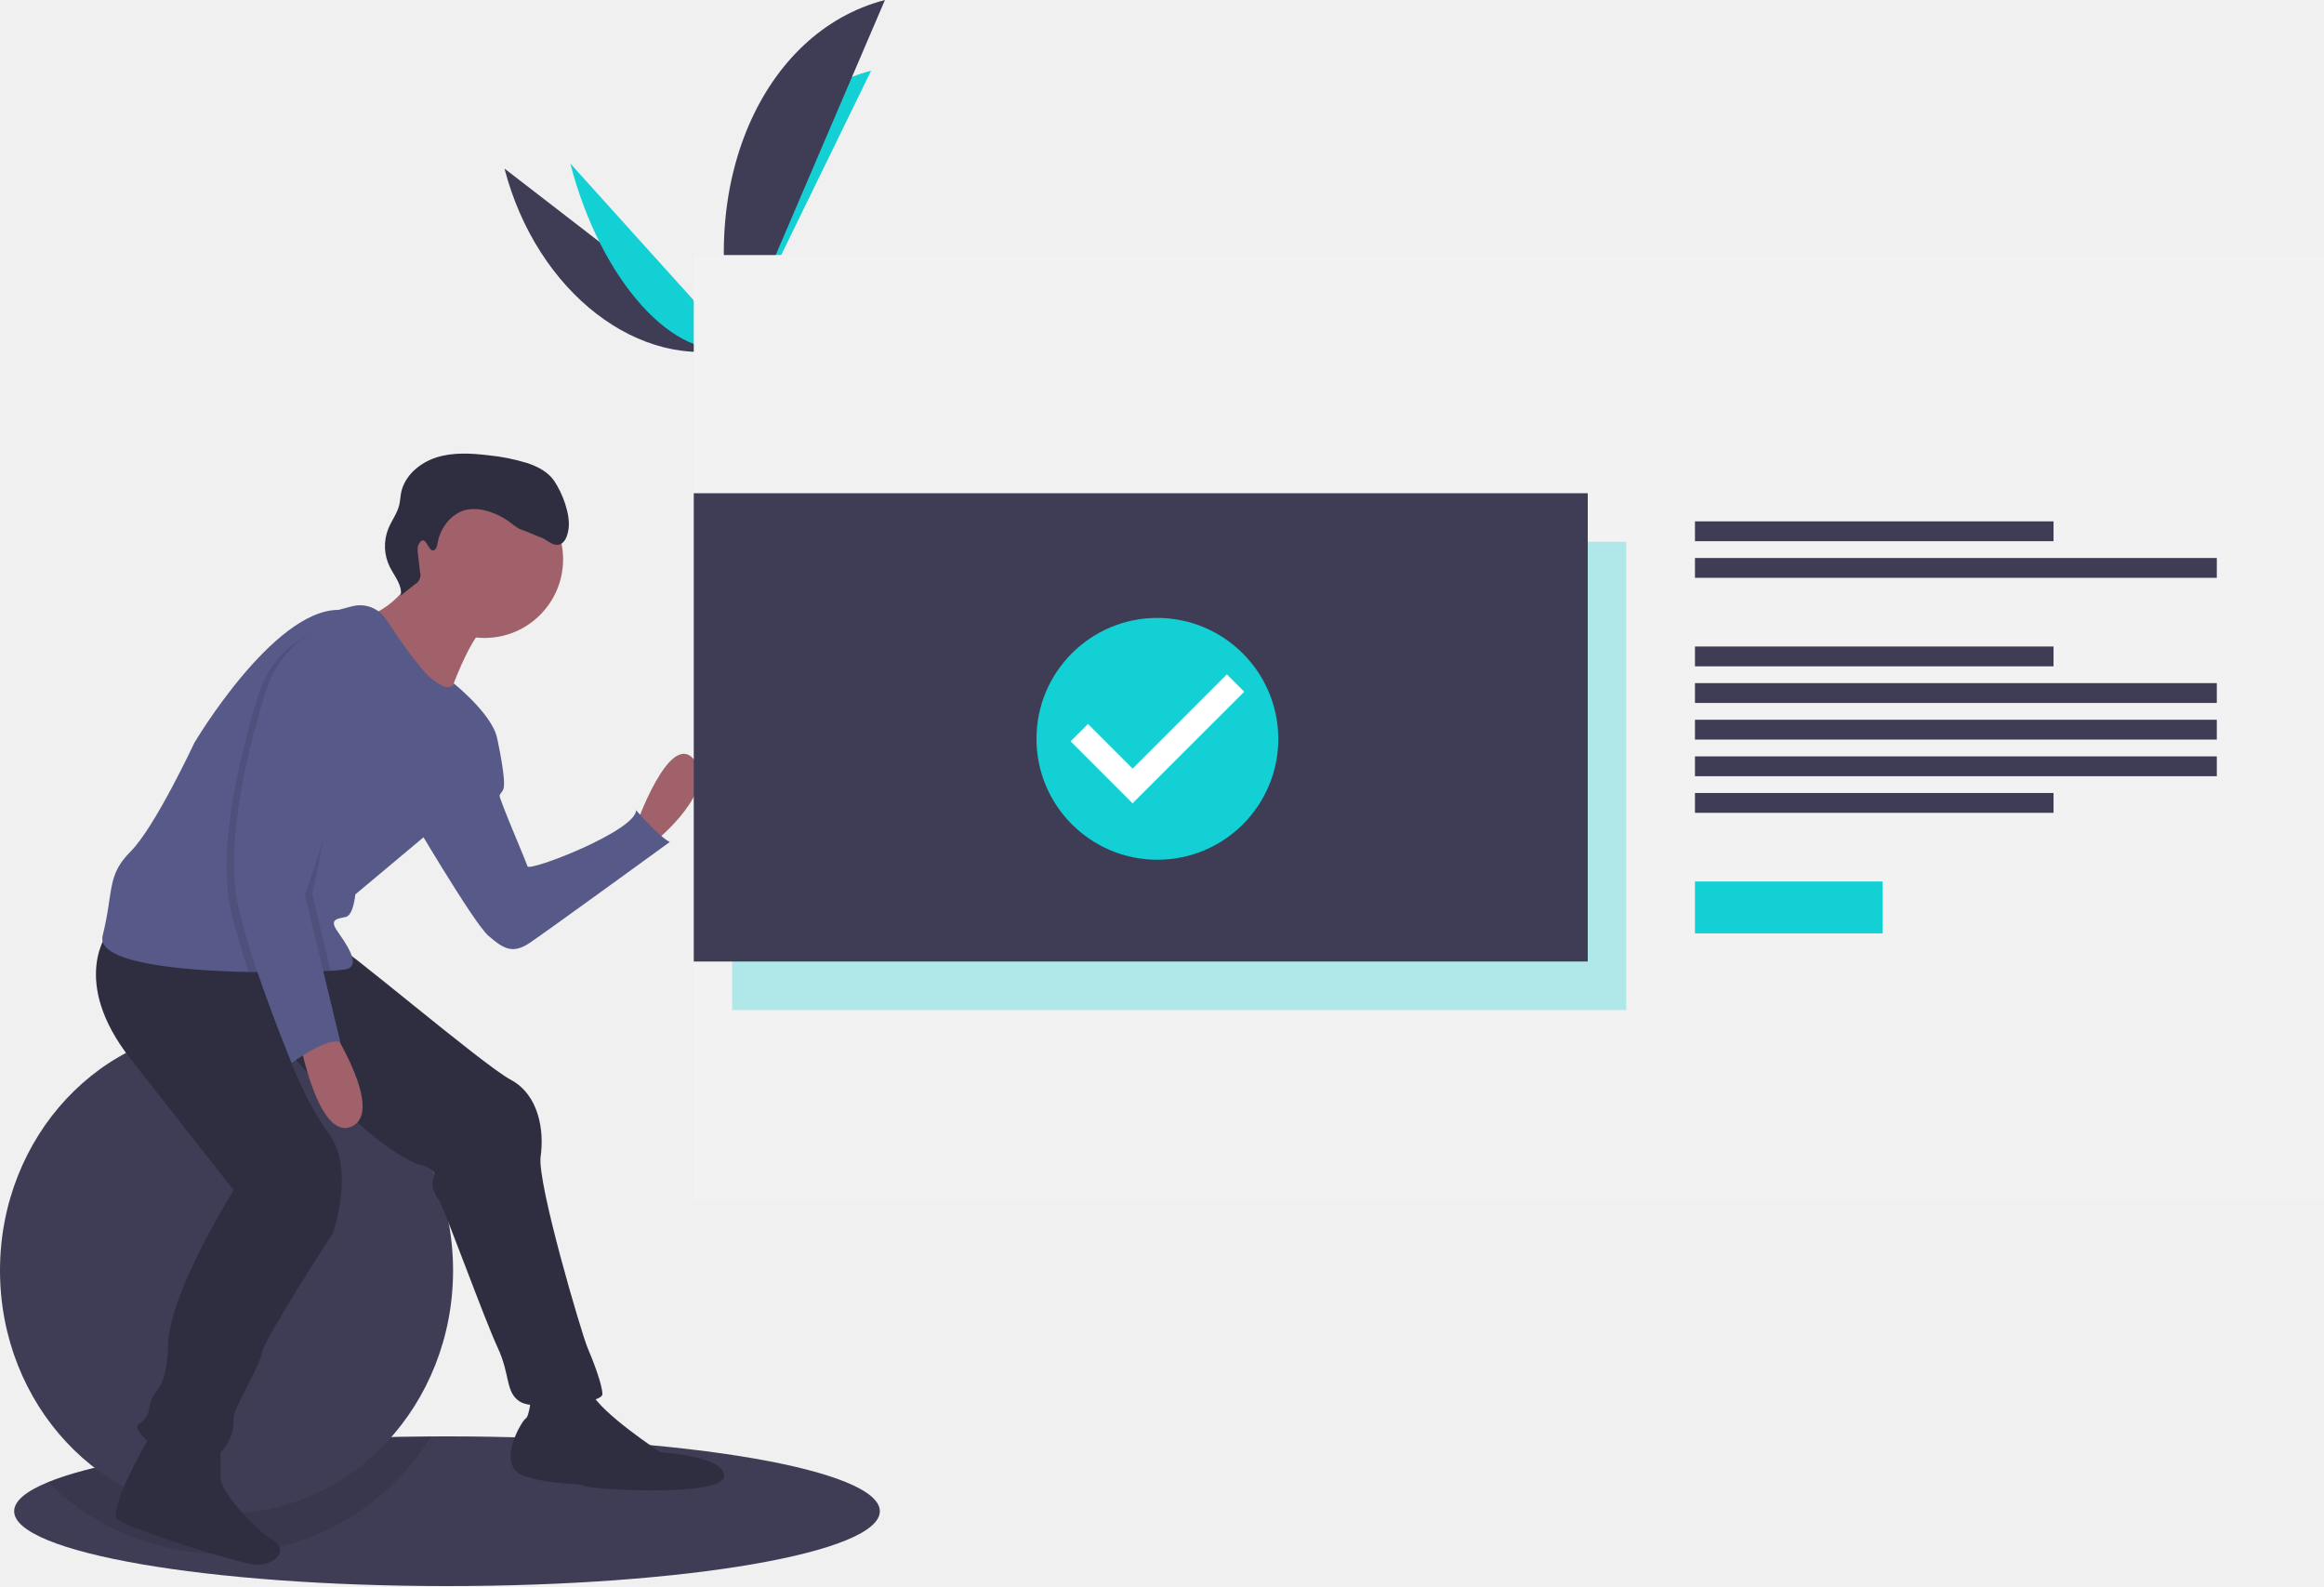
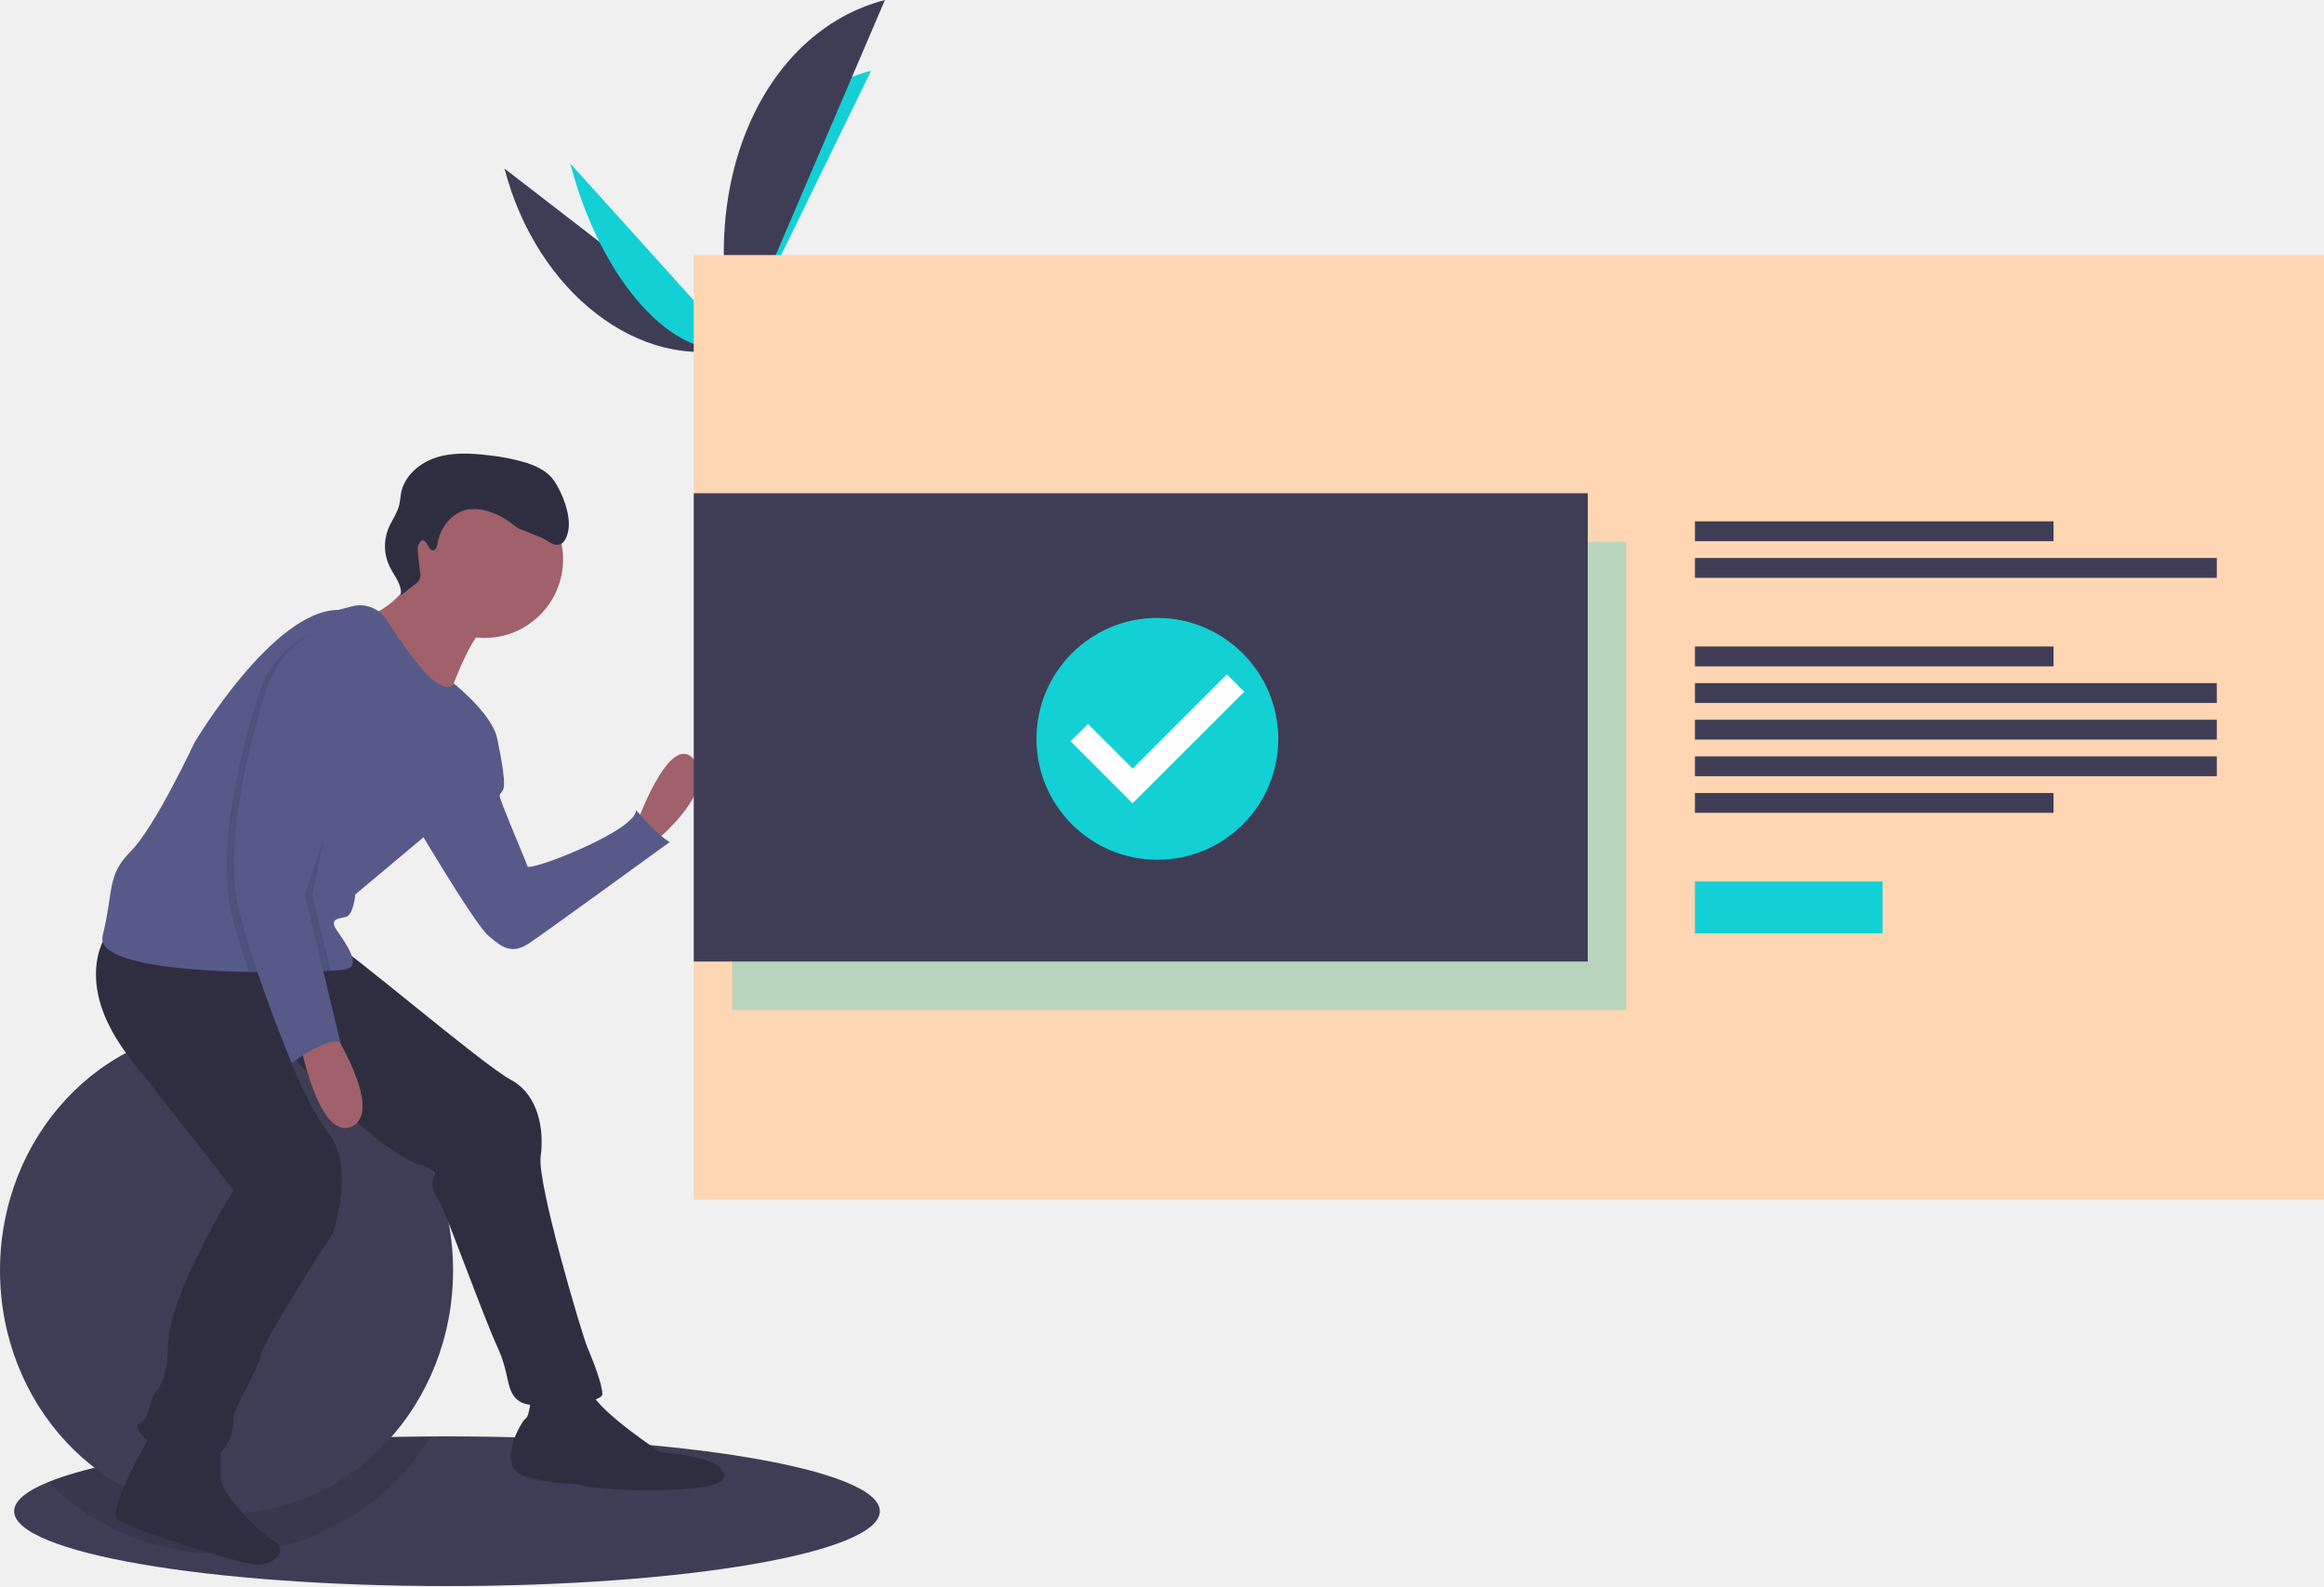
<svg xmlns="http://www.w3.org/2000/svg" id="a4efc002-80f6-4f30-a290-092c25b18b21" data-name="Layer 1" width="1149" height="784.079" viewBox="0 0 1149 784.079">
  <path d="M460.5,805.04c0,20.43-95.81,37-214,37s-214-16.57-214-37c0-5.11,5.98-9.97,16.8-14.39,31.5-12.89,104.03-22.05,189.28-22.58q3.945-.03,7.92-.03C364.69,768.04,460.5,784.61,460.5,805.04Z" transform="translate(-25.5 -57.9604)" fill="#3f3d56" />
  <path d="M238.58,768.07a121.496,121.496,0,0,1-189.28,22.58C80.8,777.76,153.33,768.6,238.58,768.07Z" transform="translate(-25.5 -57.9604)" opacity="0.1" />
  <ellipse cx="112" cy="628.079" rx="112" ry="120" fill="#3f3d56" />
  <path d="M274.927,141.297c15.88,61.177,67.109,100.718,114.538,88.407" transform="translate(-25.5 -57.9604)" fill="#3f3d56" />
  <path d="M389.465,229.704c-16.058-61.864,13.776-123.041,66.704-136.78" transform="translate(-25.5 -57.9604)" fill="#13d0d5" />
  <path d="M307.456,138.773c15.084,58.111,51.764,98.782,82.008,90.931" transform="translate(-25.5 -57.9604)" fill="#13d0d5" />
  <path d="M389.465,229.704c-20.519-79.049,12.381-155.863,73.557-171.743" transform="translate(-25.5 -57.9604)" fill="#3f3d56" />
  <path d="M371.616,235.17s12.072-3.534,15.061-7.097,17.232-10.589,19.229-6.637,23.695,16.084,9.985,19.761-32.478,6.146-36.717,4.867S371.616,235.17,371.616,235.17Z" transform="translate(-25.5 -57.9604)" fill="#a8a8a8" />
  <path d="M415.757,239.675c-13.71,3.677-32.478,6.146-36.717,4.867-3.228-.974-5.921-6.779-7.022-9.494-.255.078-.402.121-.402.121s3.318,9.614,7.557,10.894,23.007-1.19,36.717-4.867c3.958-1.061,4.961-2.828,4.343-4.898C420.011,237.704,418.703,238.885,415.757,239.675Z" transform="translate(-25.5 -57.9604)" opacity="0.2" />
-   <rect x="343" y="126.079" width="806" height="467" fill="#f2f2f2" />
+   <rect x="343" y="126.079" width="806" height="467" fill="#ffd6b3" />
  <rect x="362" y="267.829" width="442" height="231.5" fill="#13d0d5" opacity="0.3" />
  <rect x="838" y="257.737" width="177.281" height="9.807" fill="#3f3d56" />
  <rect x="838" y="275.842" width="258" height="9.807" fill="#3f3d56" />
  <rect x="838" y="319.597" width="177.281" height="9.807" fill="#3f3d56" />
  <rect x="838" y="392.018" width="177.281" height="9.807" fill="#3f3d56" />
  <rect x="838" y="337.702" width="258" height="9.807" fill="#3f3d56" />
  <rect x="838" y="355.807" width="258" height="9.807" fill="#3f3d56" />
  <rect x="838" y="373.913" width="258" height="9.807" fill="#3f3d56" />
  <rect x="838" y="435.772" width="92.789" height="25.649" fill="#13d0d5" />
  <path d="M339.988,465.874s16.657-47.195,28.687-32.388S350.167,473.277,350.167,473.277Z" transform="translate(-25.5 -57.9604)" fill="#a0616a" />
  <path d="M261.33,419.605l10.02,3.714s4.786,21.272,2.935,24.973-2.776.925,0,8.328,11.105,26.836,12.03,29.612,53.672-17.582,53.672-27.761c0,0,11.105,12.955,16.657,15.732,0,0-61.075,44.418-69.404,49.971s-12.955,2.776-20.358-3.702-38.866-60.15-38.866-60.15Z" transform="translate(-25.5 -57.9604)" fill="#575a89" />
  <path d="M288.166,748.116s-.925,10.179-2.776,11.105-15.732,24.06,0,28.687,24.985,2.776,28.687,4.627,68.478,5.552,69.404-4.627-31.463-12.03-31.463-12.03-29.612-19.433-34.239-29.612S288.166,748.116,288.166,748.116Z" transform="translate(-25.5 -57.9604)" fill="#2f2e41" />
  <path d="M100.313,766.623S78.104,804.564,83.657,809.191s59.625,21.488,67.553,22.209c10.179.925,17.582-7.403,9.254-12.03s-25.911-24.06-25.911-30.538V772.176Z" transform="translate(-25.5 -57.9604)" fill="#2f2e41" />
  <path d="M79.03,518.621s-19.433,24.06,11.105,62.926l50.896,64.777s-31.463,49.971-32.388,75.881-7.403,20.358-9.254,31.463-10.179,5.552-3.702,13.881,30.538,15.732,37.941,9.254,7.403-14.806,7.403-18.508,12.955-24.985,13.881-31.463,35.165-59.224,35.165-59.224,11.105-31.463-1.851-49.045-21.516-42.519-21.516-42.519,38.173,46.22,65.009,57.325c0,0,10.179,1.851,8.328,6.478s0,7.403,2.776,12.03,22.209,58.299,28.687,72.18,3.702,22.209,11.105,26.836,40.717.925,40.717-3.702-4.627-16.657-7.403-23.135-24.985-81.434-23.135-94.389-.925-30.538-14.806-37.941-84.21-67.553-87.911-67.553S79.03,518.621,79.03,518.621Z" transform="translate(-25.5 -57.9604)" fill="#2f2e41" />
  <circle cx="239.532" cy="276.509" r="38.866" fill="#a0616a" />
  <path d="M233.569,338.171s-12.03,21.284-26.836,24.06,38.866,45.344,38.866,45.344,12.955-40.717,24.06-42.568S233.569,338.171,233.569,338.171Z" transform="translate(-25.5 -57.9604)" fill="#a0616a" />
  <path d="M271.509,425.157c0,12.03-36.09,46.269-36.09,46.269l-34.239,28.687s-.925,10.179-4.627,11.105-8.328.925-4.627,6.478,12.955,17.582,4.627,19.433a68.028,68.028,0,0,1-7.579.722c-2.221.13-4.83.25-7.764.361-6.848.241-15.417.398-24.698.333q-3.956-.014-8.051-.093c-34.989-.694-75.521-4.719-72.208-17.98,5.552-22.209,1.851-29.612,13.881-41.642s31.463-53.672,31.463-53.672,38.866-65.702,71.254-65.702l6.728-1.768a15.406,15.406,0,0,1,16.814,6.459c6.496,9.892,16.74,24.754,22.727,29.547,9.254,7.403,10.697,2.091,10.697,2.091S271.509,413.127,271.509,425.157Z" transform="translate(-25.5 -57.9604)" fill="#575a89" />
  <path d="M189.15,565.815s26.836,41.642,10.179,49.045-25.911-43.493-25.911-43.493Z" transform="translate(-25.5 -57.9604)" fill="#a0616a" />
  <path d="M239.623,330.08c1.492-.188,1.963-2.07,2.214-3.553,1.344-7.938,7.26-15.466,15.209-16.747a21.535,21.535,0,0,1,9.062.73,34.382,34.382,0,0,1,11.627,5.723c1.836,1.388,3.602,3,5.81,3.649,1.458.428,7.651,3.181,9.098,3.647,3.181,1.024,5.813,4.354,9.09,3.694,3.134-.631,4.325-4.416,4.829-7.573,1.148-7.193-2.969-17.925-7.063-23.95-3.106-4.572-8.363-7.203-13.618-8.915a97.847,97.847,0,0,0-18.887-3.753c-8.645-1.021-17.599-1.563-25.884,1.11s-15.829,9.209-17.375,17.776c-.322,1.784-.383,3.612-.777,5.382-.963,4.318-3.82,7.947-5.486,12.044a23.193,23.193,0,0,0,.708,18.802c2.308,4.64,6.32,9.1,5.454,14.209l7.141-5.631a5.186,5.186,0,0,0,2.384-6.07l-1.038-8.942c-.19-1.637-.356-3.404.463-4.834C235.756,321.334,237.136,330.393,239.623,330.08Z" transform="translate(-25.5 -57.9604)" fill="#2f2e41" />
  <path d="M172.493,501.964l8.717,36.247c-8.791.315-20.423.481-32.749.241-3.109-9.328-6.08-19.054-8.356-28.159-8.328-33.314,5.552-84.21,12.955-108.27S178.971,371.485,178.971,371.485s9.254,2.776,21.284,11.105S172.493,501.964,172.493,501.964Z" transform="translate(-25.5 -57.9604)" opacity="0.1" />
  <path d="M179.896,500.113l9.078,37.737c-2.221.13-4.83.25-7.764.361-6.848.241-15.417.398-24.698.333-3.341-9.911-6.57-20.368-9.004-30.103-8.328-33.314,5.552-84.21,12.955-108.27s23.597,2.313,23.597,2.313-6.478-15.732,5.552-7.403S179.896,500.113,179.896,500.113Z" transform="translate(-25.5 -57.9604)" opacity="0.1" />
  <path d="M182.672,369.634s-18.508,6.478-25.911,30.538-21.284,74.956-12.955,108.27,25.911,74.956,25.911,74.956,17.582-12.955,24.06-10.179l-17.582-73.105s39.791-111.046,27.761-119.374S182.672,369.634,182.672,369.634Z" transform="translate(-25.5 -57.9604)" fill="#575a89" />
  <rect x="343" y="243.829" width="442" height="231.5" fill="#3f3d56" />
  <ellipse cx="572.223" cy="364.111" rx="50.017" ry="50.108" fill="#fff" />
  <path d="M597.723,363.423A59.777,59.777,0,1,0,657.5,423.2,59.953,59.953,0,0,0,597.723,363.423Zm-12.271,91.648L554.816,424.436l8.593-8.593,22.071,22.071,46.586-46.586,8.593,8.593-55.207,55.15Z" transform="translate(-25.5 -57.9604)" fill="#13d0d5" />
</svg>
